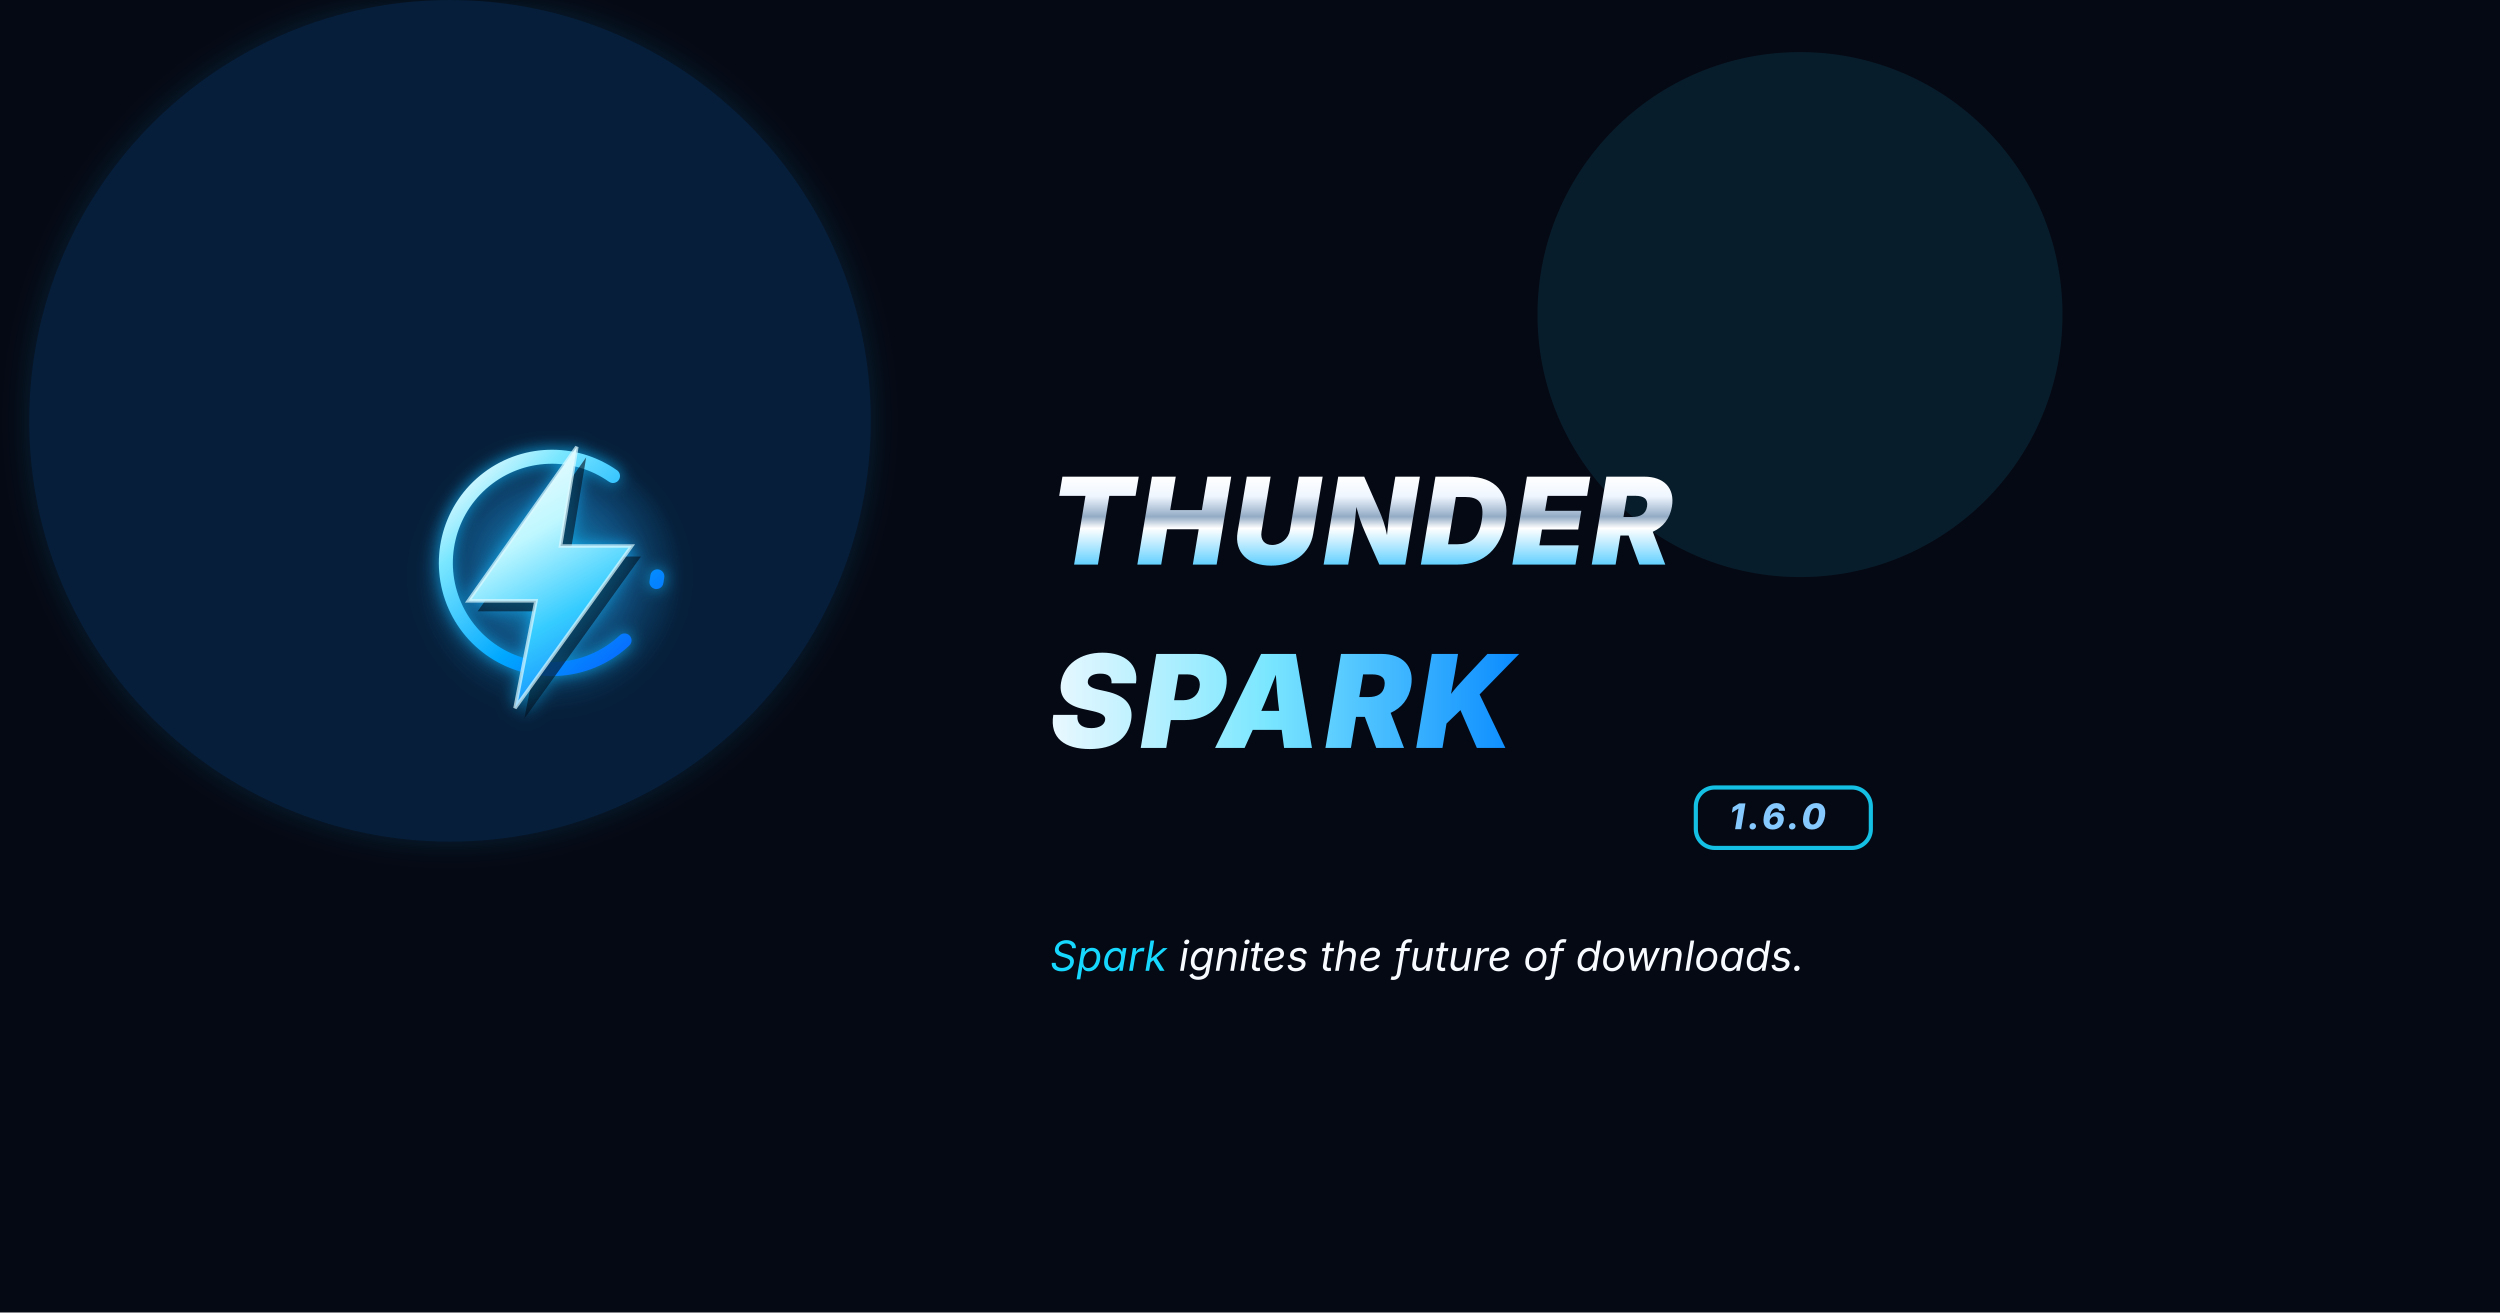
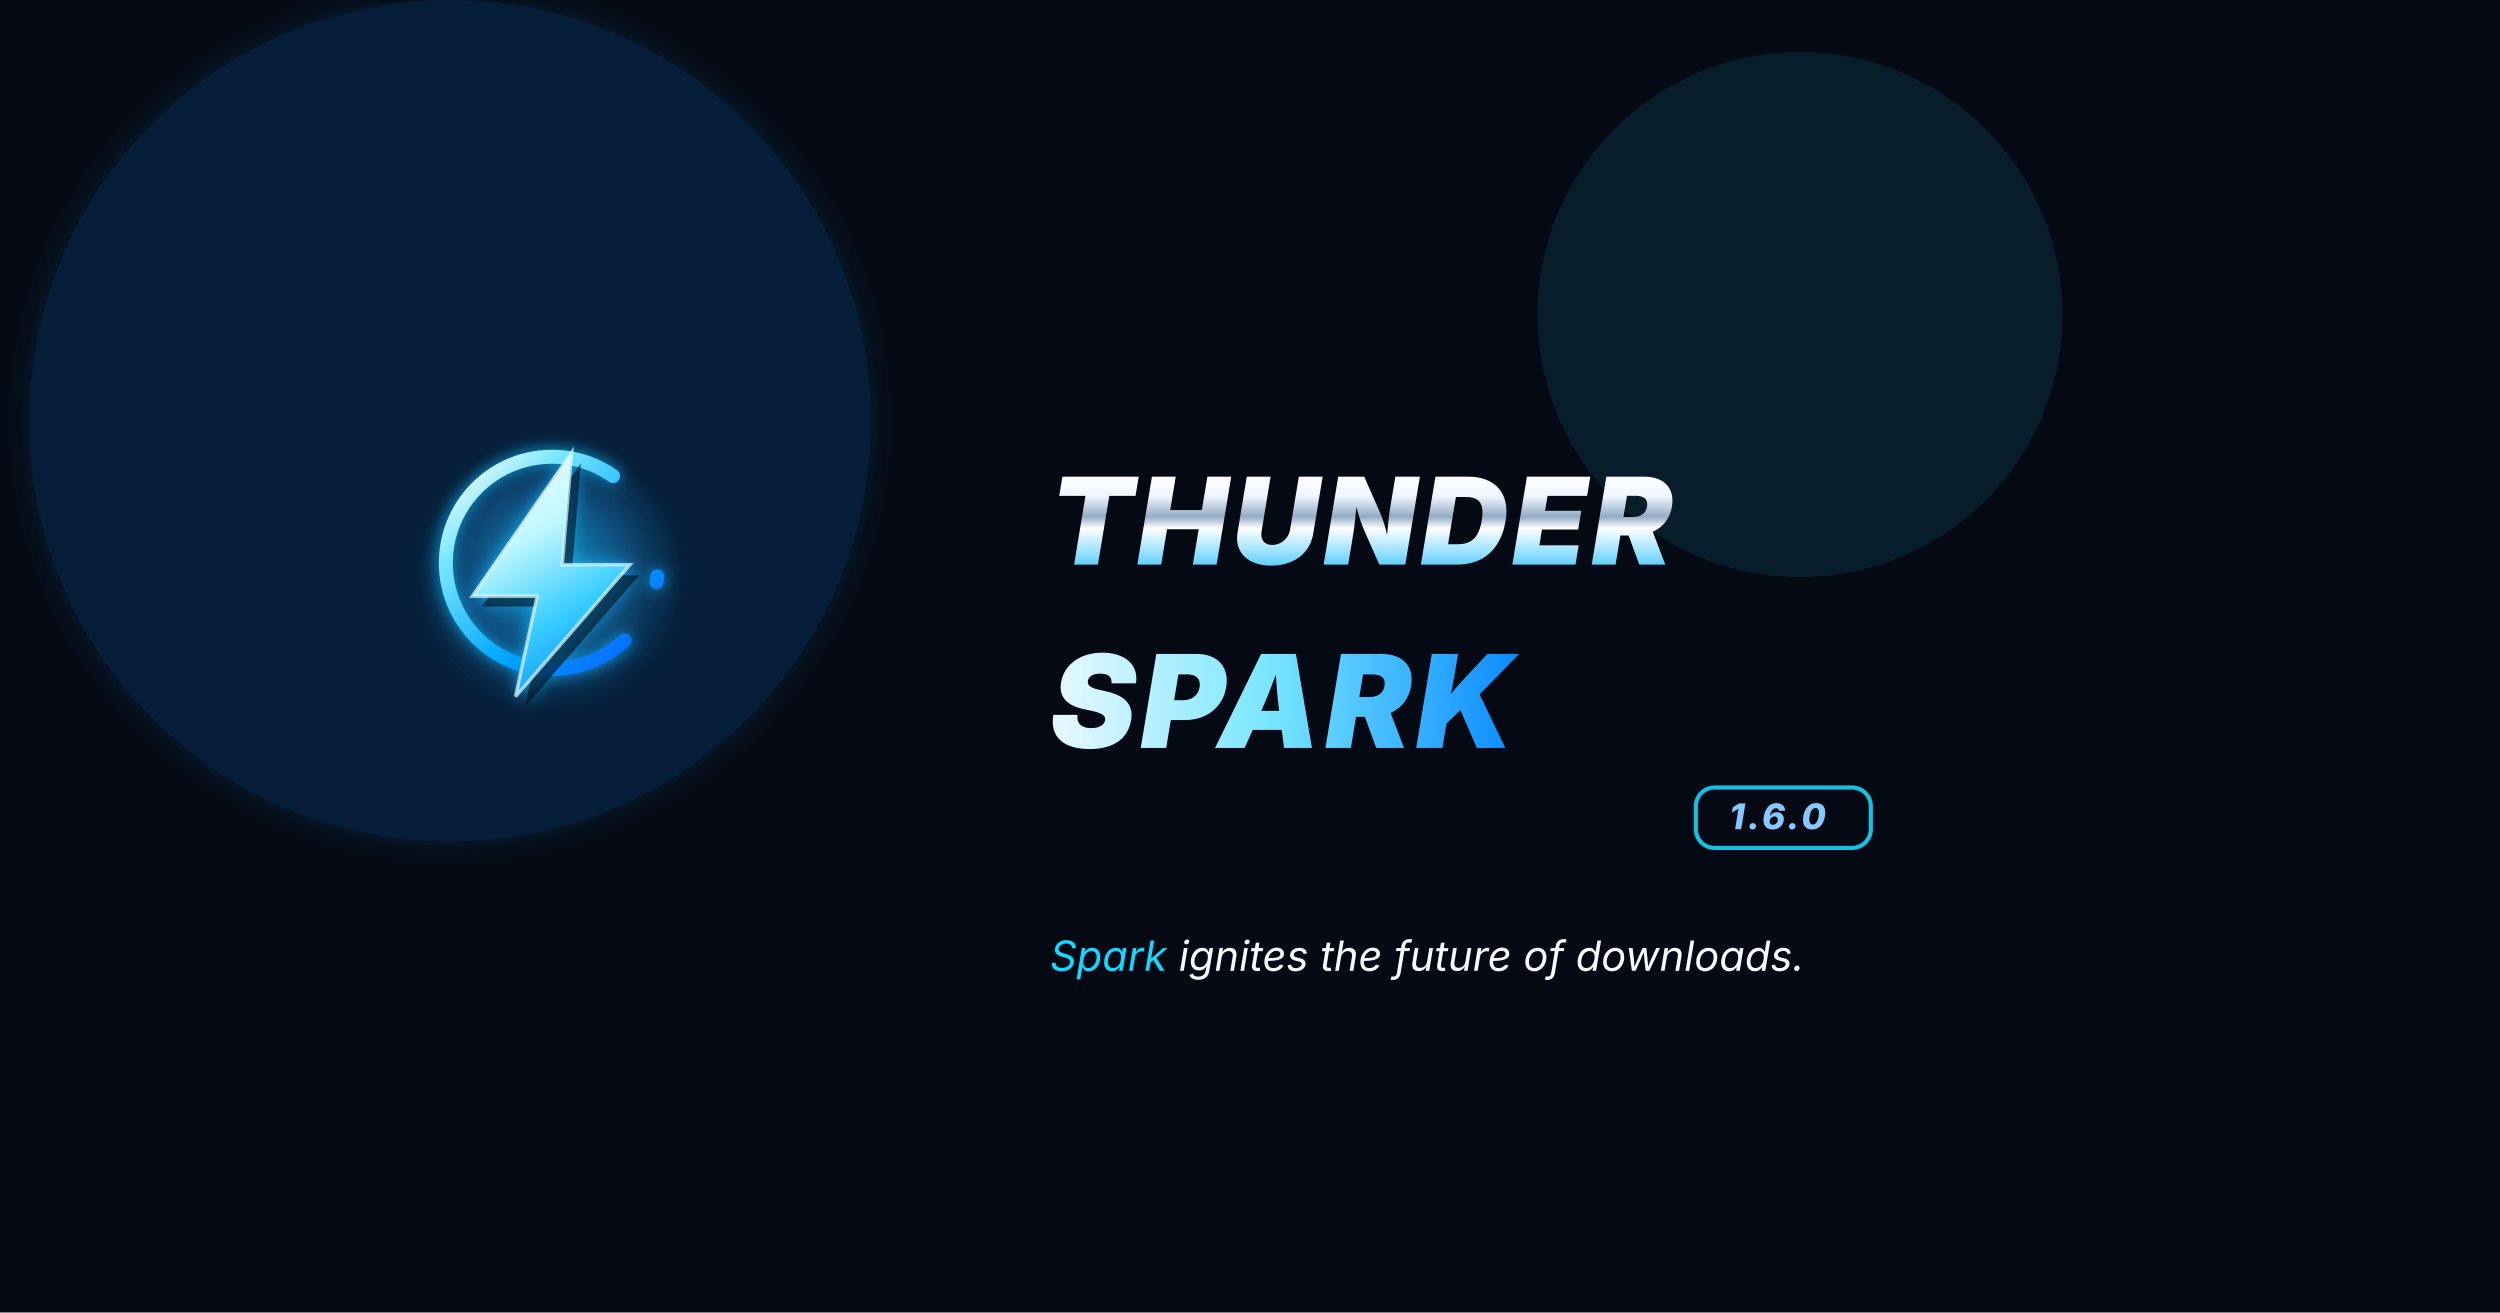
<svg xmlns="http://www.w3.org/2000/svg" width="1200" height="630" viewBox="0 0 1200 630" role="img" aria-labelledby="title">
  <defs>
    <filter id="socialtemplate-glow" x="-80%" y="-80%" width="260%" height="260%" color-interpolation-filters="sRGB">
      <feGaussianBlur stdDeviation="7" result="blur" />
      <feColorMatrix in="blur" type="matrix" values="0 0 0 0 0.05 0 0 0 0 0.73 0 0 0 0 1 0 0 0 .85 0" result="cyan" />
      <feMerge>
        <feMergeNode in="cyan" />
        <feMergeNode in="SourceGraphic" />
      </feMerge>
    </filter>
    <linearGradient id="socialtemplate-bolt" x1="62" y1="18" x2="184" y2="232" gradientUnits="userSpaceOnUse">
      <stop offset="0" stop-color="#FFFFFF" />
      <stop offset=".36" stop-color="#BFF7FF" />
      <stop offset=".66" stop-color="#36CCFF" />
      <stop offset="1" stop-color="#087BFF" />
    </linearGradient>
    <linearGradient id="socialtemplate-ring" x1="40" y1="34" x2="216" y2="224" gradientUnits="userSpaceOnUse">
      <stop offset="0" stop-color="#FFFFFF" />
      <stop offset=".22" stop-color="#7BE7FF" />
      <stop offset=".58" stop-color="#00A8FF" />
      <stop offset="1" stop-color="#0B4DFF" />
    </linearGradient>
    <linearGradient id="socialtemplate-metal" x1="0" y1="0" x2="0" y2="1">
      <stop offset="0" stop-color="#FFFFFF" />
      <stop offset=".22" stop-color="#EFF6FF" />
      <stop offset=".45" stop-color="#93ABC5" />
      <stop offset=".58" stop-color="#FFFFFF" />
      <stop offset="1" stop-color="#5FCFFF" />
    </linearGradient>
    <linearGradient id="socialtemplate-spark" x1="0" y1="0" x2="1" y2="0">
      <stop offset="0" stop-color="#EAF8FF" />
      <stop offset=".46" stop-color="#7BE7FF" />
      <stop offset="1" stop-color="#0A8BFF" />
    </linearGradient>
    <radialGradient id="socialtemplate-aura" cx="50%" cy="48%" r="58%">
      <stop offset="0" stop-color="#16D8FF" stop-opacity=".5" />
      <stop offset=".55" stop-color="#2D9CFF" stop-opacity=".18" />
      <stop offset="1" stop-color="#040813" stop-opacity="0" />
    </radialGradient>
    <style>@font-face{font-family:Orbitron;src:url('../../../src/assets/webfonts/orbitron/orbitron-latin-900-normal.woff2') format('woff2');font-weight:900;font-style:normal;font-display:swap}.word{font-family:Orbitron,Inter,'Segoe UI',sans-serif;font-weight:900;font-style:italic;letter-spacing:.035em}.tag{font-family:Orbitron,Inter,'Segoe UI',sans-serif;font-weight:800;font-style:italic;letter-spacing:.08em}</style>
  </defs>
  <rect width="1200" height="630" fill="#050914" />
  <circle cx="216" cy="202" r="202" fill="#0A8BFF" opacity=".16" filter="url(#socialtemplate-glow)" />
  <circle cx="864" cy="151" r="126" fill="#16D8FF" opacity=".1" />
  <g transform="translate(192.32 205.52) scale(0.56)" filter="url(#socialtemplate-glow)">
    <circle cx="128" cy="128" r="111" fill="url(#socialtemplate-aura)" />
    <path d="M182 41a91 91 0 1 0 38 86" fill="none" stroke="url(#socialtemplate-ring)" stroke-width="12" stroke-linecap="round" stroke-dasharray="410 58" />
-     <path d="M151 16 58 148h58l-18 92 100-139h-61z" fill="#03101F" opacity=".62" transform="translate(8 9)" />
-     <path d="M151 16 58 148h58l-18 92 100-139h-61z" fill="url(#socialtemplate-bolt)" />
-     <path d="M151 16 58 148h58l-18 92 100-139h-61z" fill="none" stroke="#DDF9FF" stroke-width="3" opacity=".7" />
+     <path d="M146.5 21 61.5 144h55.5l-18.5 86 98-113h-58z" fill="#03101F" opacity=".62" transform="translate(8 9)" />
+     <path d="M146.5 21 61.5 144h55.5l-18.5 86 98-113h-58z" fill="url(#socialtemplate-bolt)" />
+     <path d="M146.5 21 61.5 144h55.5l-18.5 86 98-113h-58z" fill="none" stroke="#DDF9FF" stroke-width="3" opacity=".7" />
  </g>
  <text class="word" x="504" y="271" fill="url(#socialtemplate-metal)" font-size="58">THUNDER</text>
  <text class="word" x="504" y="359" fill="url(#socialtemplate-spark)" font-size="62">SPARK</text>
  <rect x="814" y="378" width="84" height="29" rx="9" fill="none" stroke="#16D8FF" stroke-width="2" opacity=".88" />
  <text class="tag" x="830" y="398" fill="#85C9FF" font-size="17">1.6.0</text>
  <text x="504" y="466" fill="#F8FBFF" font-family="Orbitron,Inter,'Segoe UI',sans-serif" font-size="20" font-style="italic">
    <tspan fill="#16D8FF">Spark</tspan> ignites the future of downloads.</text>
</svg>
